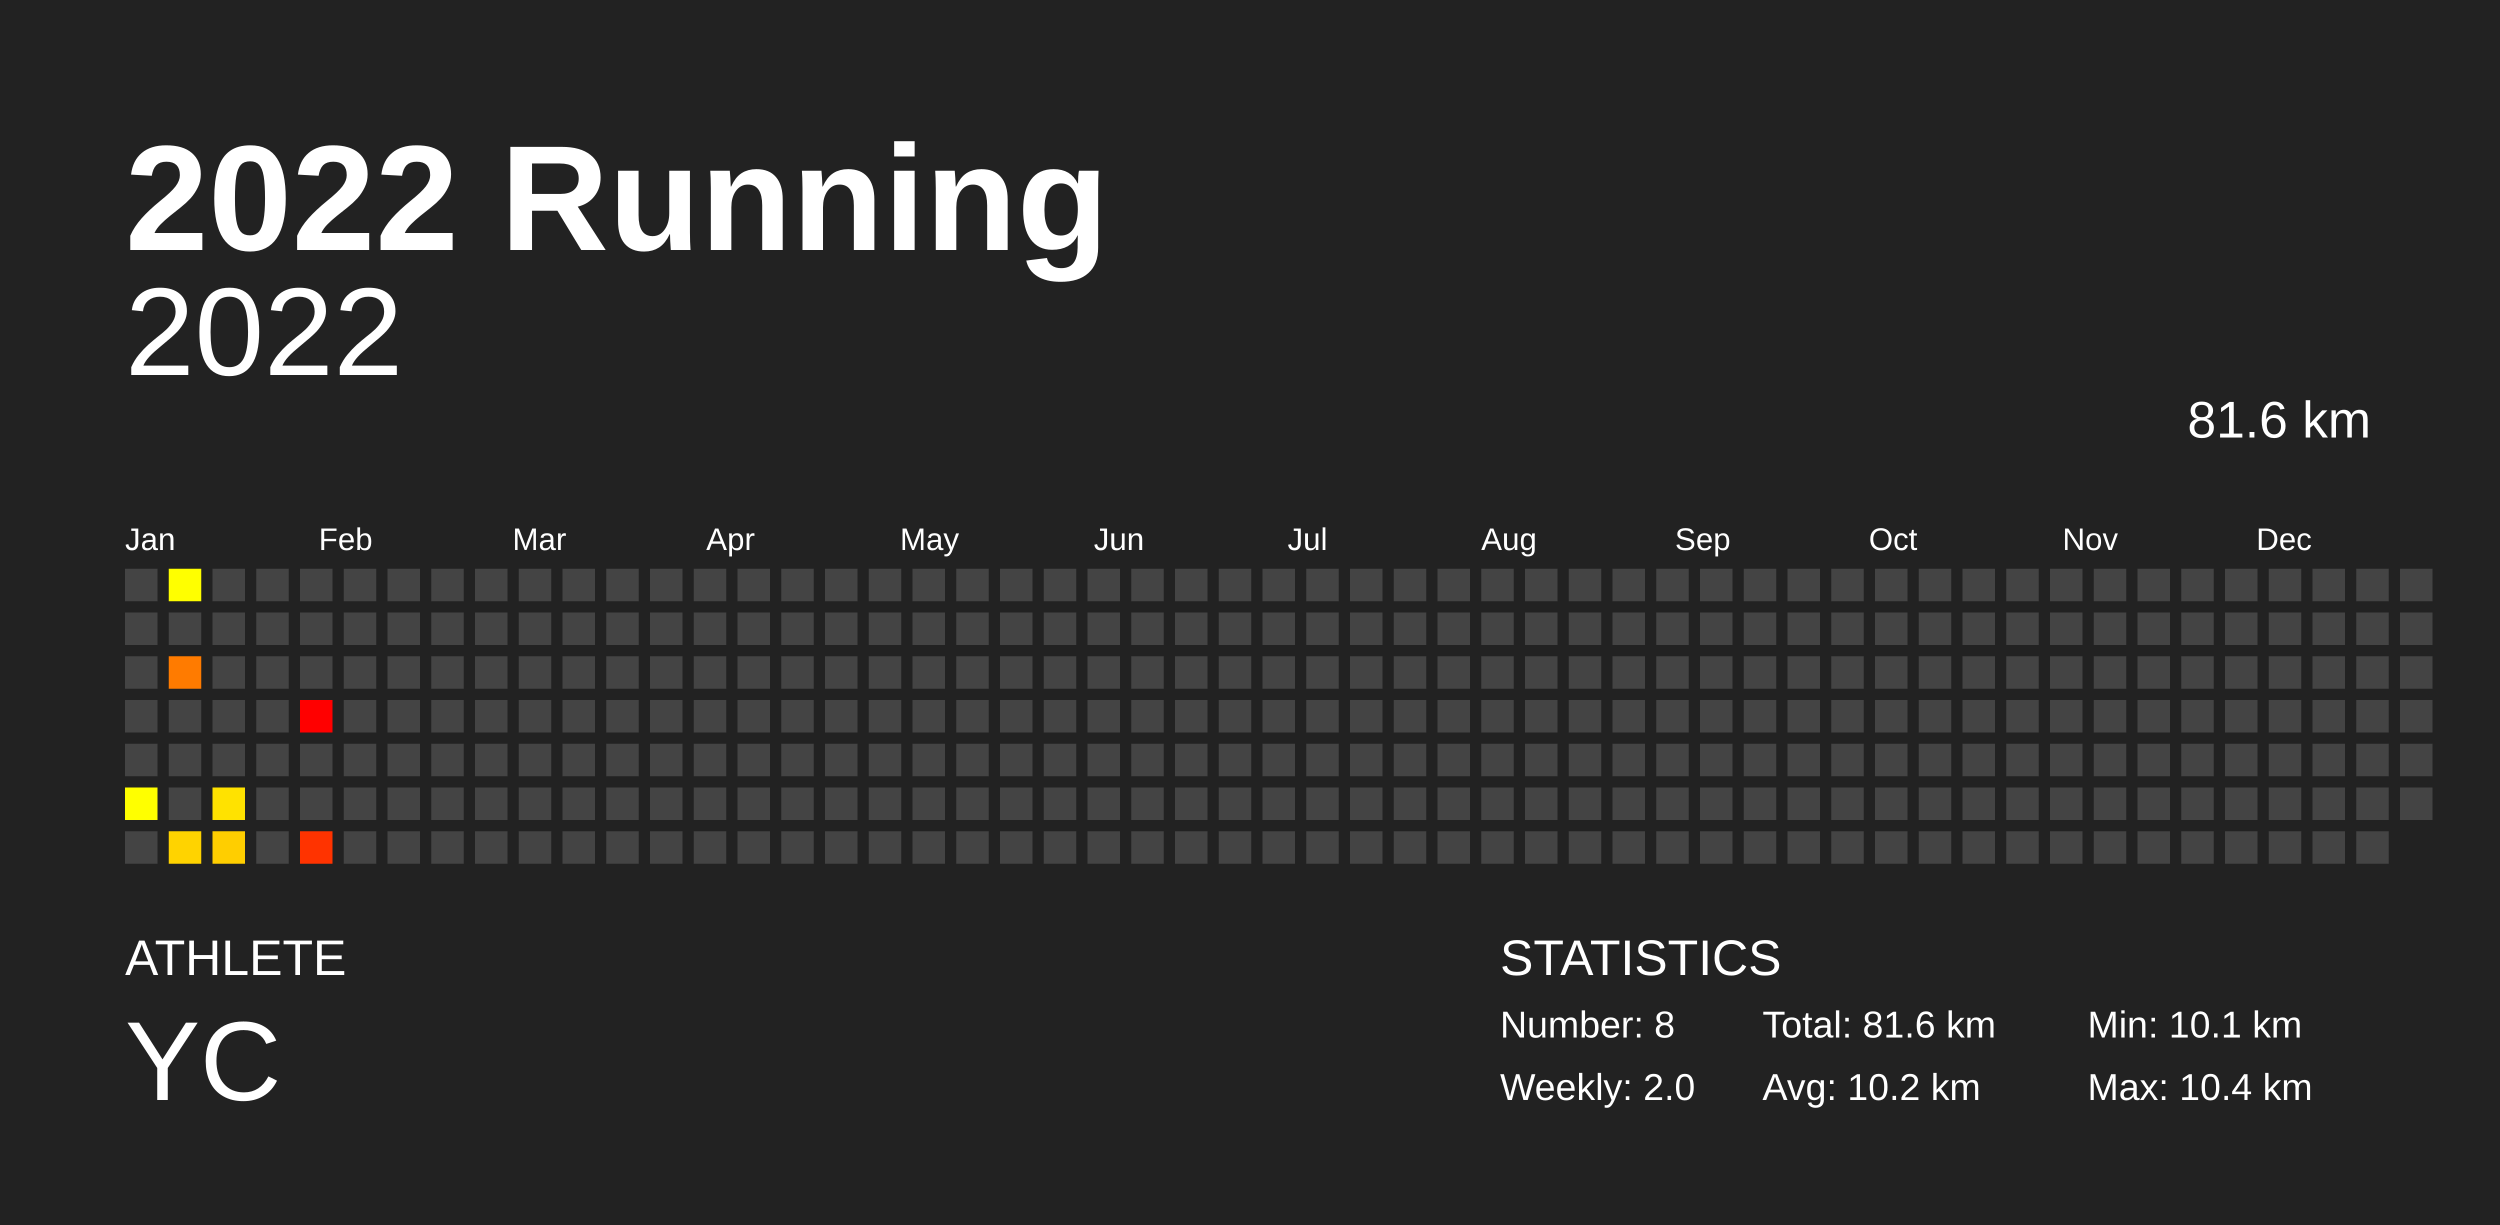
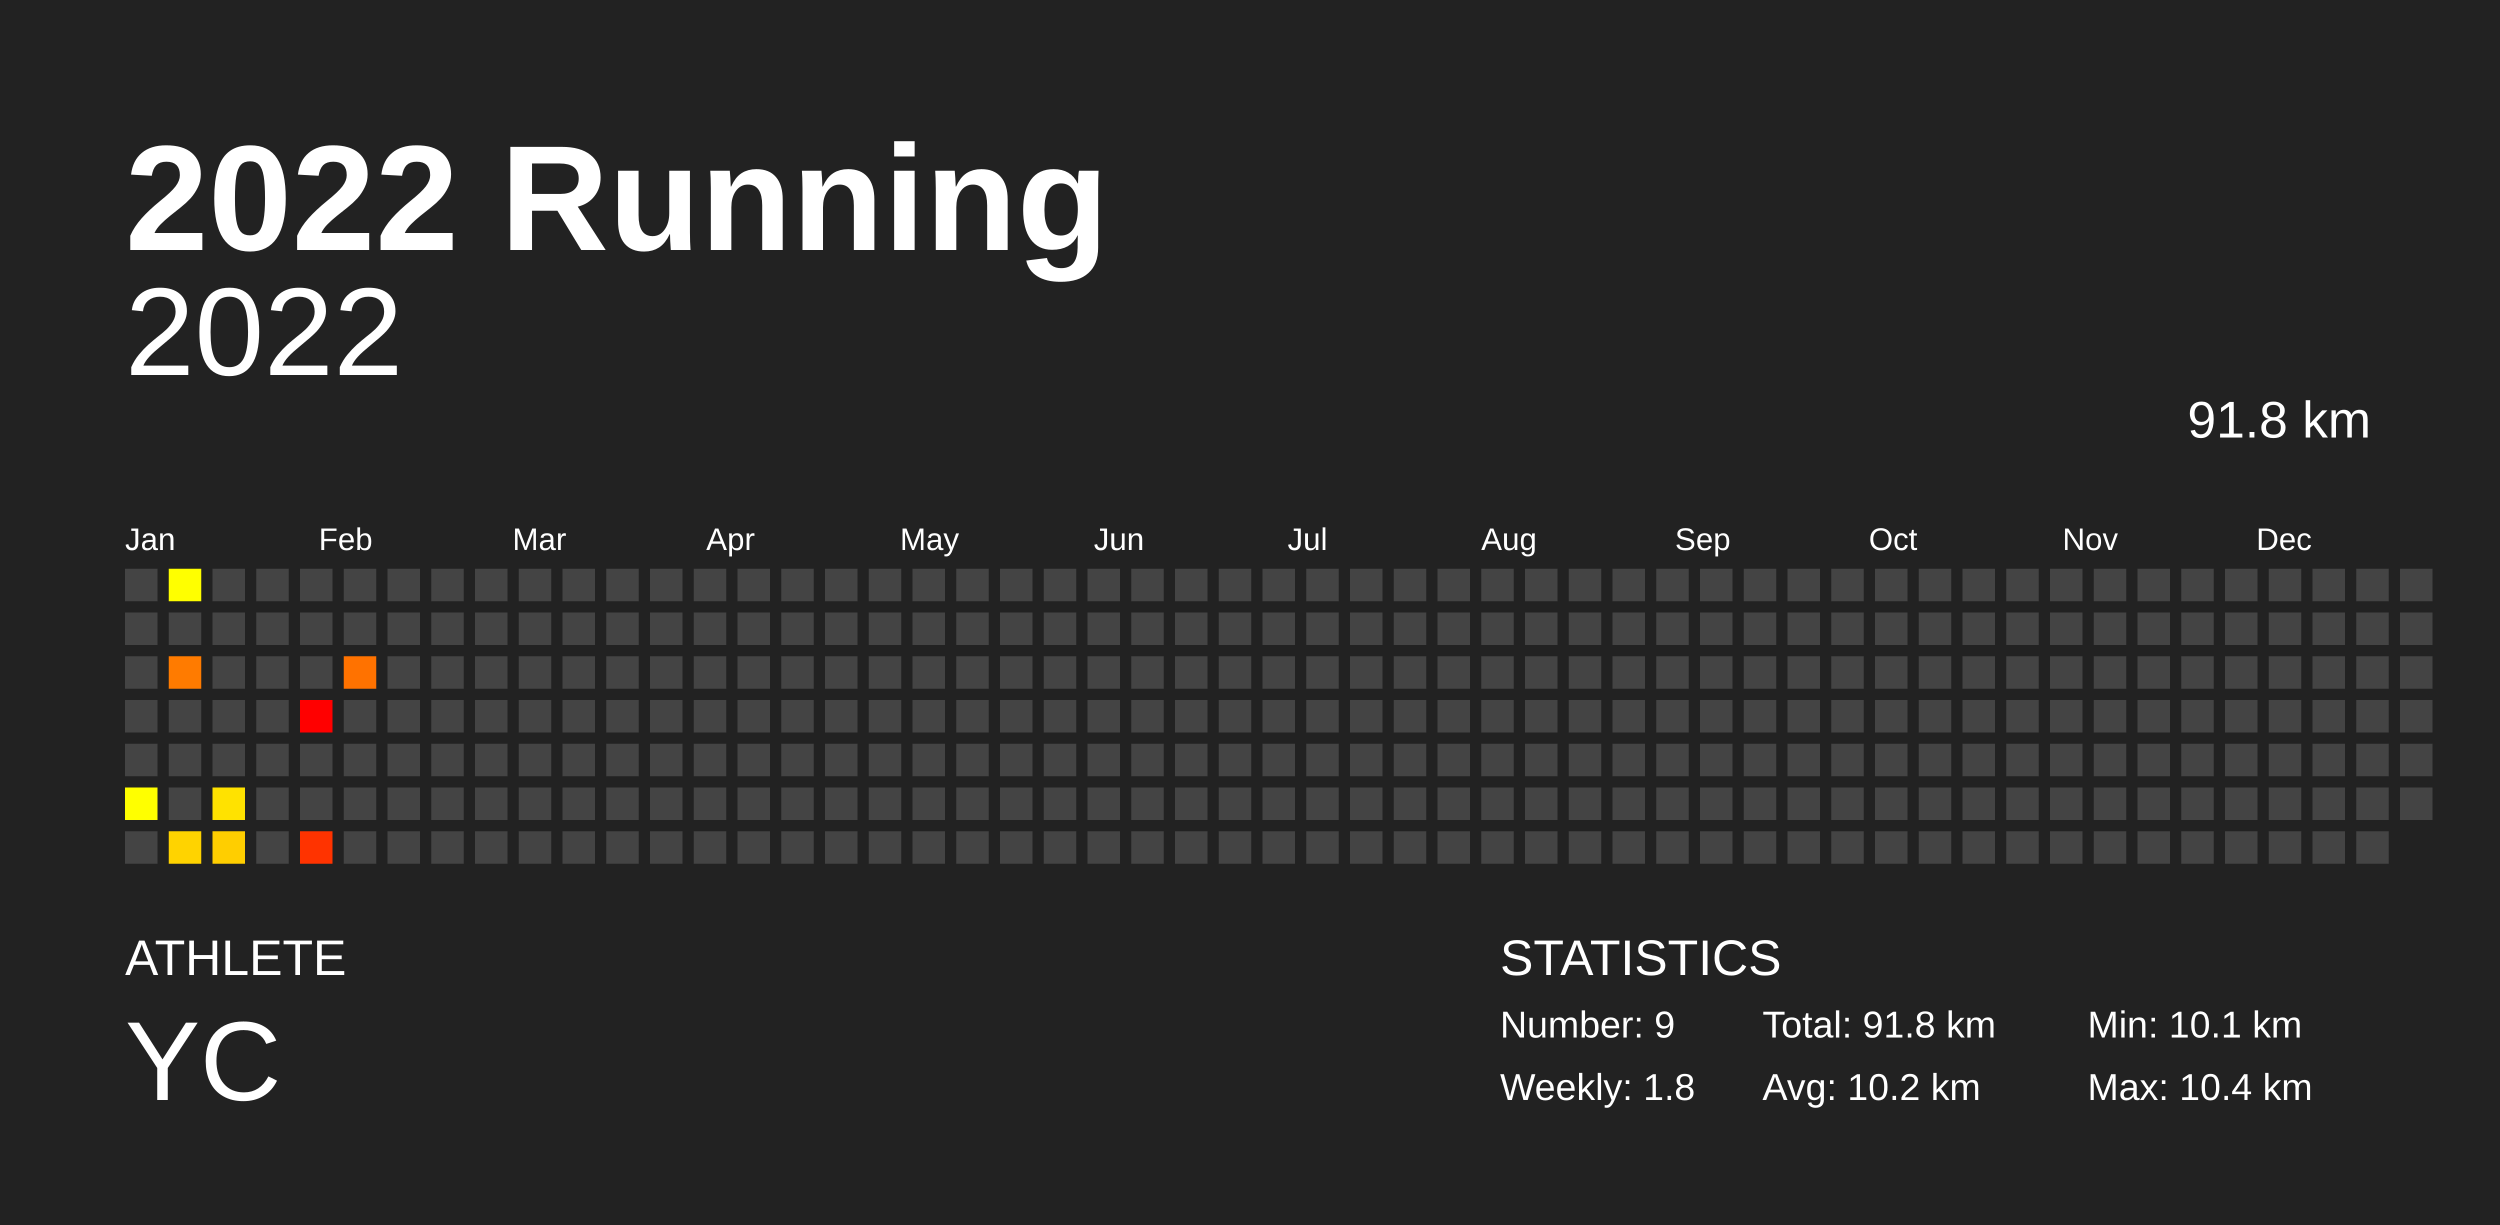
<svg xmlns="http://www.w3.org/2000/svg" baseProfile="full" height="98mm" version="1.1" viewBox="0,0,200,98" width="200mm">
  <defs />
  <rect fill="#222222" height="98" width="200" x="0" y="0" />
  <text fill="#FFFFFF" style="font-size:12px; font-family:Arial; font-weight:bold;" x="10" y="20">2022 Running</text>
  <text fill="#FFFFFF" style="font-size:4px; font-family:Arial" x="10" y="78">ATHLETE</text>
  <text fill="#FFFFFF" style="font-size:9px; font-family:Arial" x="10" y="88">YC</text>
  <text fill="#FFFFFF" style="font-size:4px; font-family:Arial" x="120" y="78">STATISTICS</text>
-   <text fill="#FFFFFF" style="font-size:3px; font-family:Arial" x="120" y="83">Number: 8</text>
-   <text fill="#FFFFFF" style="font-size:3px; font-family:Arial" x="120" y="88">Weekly: 2.0</text>
-   <text fill="#FFFFFF" style="font-size:3px; font-family:Arial" x="141" y="83">Total: 81.6 km</text>
+   <text fill="#FFFFFF" style="font-size:3px; font-family:Arial" x="120" y="83">Number: 9</text>
+   <text fill="#FFFFFF" style="font-size:3px; font-family:Arial" x="120" y="88">Weekly: 1.8</text>
+   <text fill="#FFFFFF" style="font-size:3px; font-family:Arial" x="141" y="83">Total: 91.8 km</text>
  <text fill="#FFFFFF" style="font-size:3px; font-family:Arial" x="141" y="88">Avg: 10.2 km</text>
  <text fill="#FFFFFF" style="font-size:3px; font-family:Arial" x="167" y="83">Min: 10.1 km</text>
  <text fill="#FFFFFF" style="font-size:3px; font-family:Arial" x="167" y="88">Max: 10.4 km</text>
  <text alignment-baseline="hanging" fill="#FFFFFF" style="font-size:10.0px; font-family:Arial;" x="10" y="30">2022</text>
-   <text alignment-baseline="hanging" fill="#FFFFFF" style="font-size:4.125px; font-family:Arial;" x="175" y="35">81.6 km</text>
+   <text alignment-baseline="hanging" fill="#FFFFFF" style="font-size:4.125px; font-family:Arial;" x="175" y="35">91.8 km</text>
  <text fill="#FFFFFF" style="font-size:2.5px; font-family:Arial" x="10.0" y="44">Jan</text>
  <text fill="#FFFFFF" style="font-size:2.5px; font-family:Arial" x="25.5" y="44">Feb</text>
  <text fill="#FFFFFF" style="font-size:2.5px; font-family:Arial" x="41.0" y="44">Mar</text>
  <text fill="#FFFFFF" style="font-size:2.5px; font-family:Arial" x="56.5" y="44">Apr</text>
  <text fill="#FFFFFF" style="font-size:2.5px; font-family:Arial" x="72.0" y="44">May</text>
  <text fill="#FFFFFF" style="font-size:2.5px; font-family:Arial" x="87.5" y="44">Jun</text>
  <text fill="#FFFFFF" style="font-size:2.5px; font-family:Arial" x="103.0" y="44">Jul</text>
  <text fill="#FFFFFF" style="font-size:2.5px; font-family:Arial" x="118.5" y="44">Aug</text>
  <text fill="#FFFFFF" style="font-size:2.5px; font-family:Arial" x="134.0" y="44">Sep</text>
  <text fill="#FFFFFF" style="font-size:2.5px; font-family:Arial" x="149.5" y="44">Oct</text>
  <text fill="#FFFFFF" style="font-size:2.5px; font-family:Arial" x="165.0" y="44">Nov</text>
  <text fill="#FFFFFF" style="font-size:2.5px; font-family:Arial" x="180.5" y="44">Dec</text>
  <rect fill="#444444" height="2.6" width="2.6" x="10.0" y="45.5" />
  <rect fill="#444444" height="2.6" width="2.6" x="10.0" y="49.0" />
  <rect fill="#444444" height="2.6" width="2.6" x="10.0" y="52.5" />
  <rect fill="#444444" height="2.6" width="2.6" x="10.0" y="56.0" />
  <rect fill="#444444" height="2.6" width="2.6" x="10.0" y="59.5" />
  <rect fill="#ffff00" height="2.6" width="2.6" x="10.0" y="63.0" />
  <rect fill="#444444" height="2.6" width="2.6" x="10.0" y="66.5" />
  <rect fill="#ffff00" height="2.6" width="2.6" x="13.5" y="45.5" />
  <rect fill="#444444" height="2.6" width="2.6" x="13.5" y="49.0" />
  <rect fill="#ff7b00" height="2.6" width="2.6" x="13.5" y="52.5" />
  <rect fill="#444444" height="2.6" width="2.6" x="13.5" y="56.0" />
  <rect fill="#444444" height="2.6" width="2.6" x="13.5" y="59.5" />
  <rect fill="#444444" height="2.6" width="2.6" x="13.5" y="63.0" />
  <rect fill="#ffd300" height="2.6" width="2.6" x="13.5" y="66.5" />
  <rect fill="#444444" height="2.6" width="2.6" x="17.0" y="45.5" />
  <rect fill="#444444" height="2.6" width="2.6" x="17.0" y="49.0" />
  <rect fill="#444444" height="2.6" width="2.6" x="17.0" y="52.5" />
  <rect fill="#444444" height="2.6" width="2.6" x="17.0" y="56.0" />
  <rect fill="#444444" height="2.6" width="2.6" x="17.0" y="59.5" />
  <rect fill="#ffe200" height="2.6" width="2.6" x="17.0" y="63.0" />
  <rect fill="#ffce00" height="2.6" width="2.6" x="17.0" y="66.5" />
  <rect fill="#444444" height="2.6" width="2.6" x="20.5" y="45.5" />
  <rect fill="#444444" height="2.6" width="2.6" x="20.5" y="49.0" />
  <rect fill="#444444" height="2.6" width="2.6" x="20.5" y="52.5" />
  <rect fill="#444444" height="2.6" width="2.6" x="20.5" y="56.0" />
  <rect fill="#444444" height="2.6" width="2.6" x="20.5" y="59.5" />
  <rect fill="#444444" height="2.6" width="2.6" x="20.5" y="63.0" />
  <rect fill="#444444" height="2.6" width="2.6" x="20.5" y="66.5" />
  <rect fill="#444444" height="2.6" width="2.6" x="24.0" y="45.5" />
  <rect fill="#444444" height="2.6" width="2.6" x="24.0" y="49.0" />
  <rect fill="#444444" height="2.6" width="2.6" x="24.0" y="52.5" />
  <rect fill="#ff0000" height="2.6" width="2.6" x="24.0" y="56.0" />
  <rect fill="#444444" height="2.6" width="2.6" x="24.0" y="59.5" />
  <rect fill="#444444" height="2.6" width="2.6" x="24.0" y="63.0" />
  <rect fill="#ff3300" height="2.6" width="2.6" x="24.0" y="66.5" />
  <rect fill="#444444" height="2.6" width="2.6" x="27.5" y="45.5" />
  <rect fill="#444444" height="2.6" width="2.6" x="27.5" y="49.0" />
-   <rect fill="#444444" height="2.6" width="2.6" x="27.5" y="52.5" />
+   <rect fill="#ff7200" height="2.6" width="2.6" x="27.5" y="52.5" />
  <rect fill="#444444" height="2.6" width="2.6" x="27.5" y="56.0" />
  <rect fill="#444444" height="2.6" width="2.6" x="27.5" y="59.5" />
  <rect fill="#444444" height="2.6" width="2.6" x="27.5" y="63.0" />
  <rect fill="#444444" height="2.6" width="2.6" x="27.5" y="66.5" />
  <rect fill="#444444" height="2.6" width="2.6" x="31.0" y="45.5" />
  <rect fill="#444444" height="2.6" width="2.6" x="31.0" y="49.0" />
  <rect fill="#444444" height="2.6" width="2.6" x="31.0" y="52.5" />
  <rect fill="#444444" height="2.6" width="2.6" x="31.0" y="56.0" />
  <rect fill="#444444" height="2.6" width="2.6" x="31.0" y="59.5" />
  <rect fill="#444444" height="2.6" width="2.6" x="31.0" y="63.0" />
  <rect fill="#444444" height="2.6" width="2.6" x="31.0" y="66.5" />
  <rect fill="#444444" height="2.6" width="2.6" x="34.5" y="45.5" />
  <rect fill="#444444" height="2.6" width="2.6" x="34.5" y="49.0" />
  <rect fill="#444444" height="2.6" width="2.6" x="34.5" y="52.5" />
  <rect fill="#444444" height="2.6" width="2.6" x="34.5" y="56.0" />
  <rect fill="#444444" height="2.6" width="2.6" x="34.5" y="59.5" />
  <rect fill="#444444" height="2.6" width="2.6" x="34.5" y="63.0" />
  <rect fill="#444444" height="2.6" width="2.6" x="34.5" y="66.5" />
  <rect fill="#444444" height="2.6" width="2.6" x="38.0" y="45.5" />
  <rect fill="#444444" height="2.6" width="2.6" x="38.0" y="49.0" />
  <rect fill="#444444" height="2.6" width="2.6" x="38.0" y="52.5" />
  <rect fill="#444444" height="2.6" width="2.6" x="38.0" y="56.0" />
  <rect fill="#444444" height="2.6" width="2.6" x="38.0" y="59.5" />
  <rect fill="#444444" height="2.6" width="2.6" x="38.0" y="63.0" />
  <rect fill="#444444" height="2.6" width="2.6" x="38.0" y="66.5" />
  <rect fill="#444444" height="2.6" width="2.6" x="41.5" y="45.5" />
  <rect fill="#444444" height="2.6" width="2.6" x="41.5" y="49.0" />
  <rect fill="#444444" height="2.6" width="2.6" x="41.5" y="52.5" />
  <rect fill="#444444" height="2.6" width="2.6" x="41.5" y="56.0" />
  <rect fill="#444444" height="2.6" width="2.6" x="41.5" y="59.5" />
  <rect fill="#444444" height="2.6" width="2.6" x="41.5" y="63.0" />
  <rect fill="#444444" height="2.6" width="2.6" x="41.5" y="66.5" />
  <rect fill="#444444" height="2.6" width="2.6" x="45.0" y="45.5" />
  <rect fill="#444444" height="2.6" width="2.6" x="45.0" y="49.0" />
  <rect fill="#444444" height="2.6" width="2.6" x="45.0" y="52.5" />
  <rect fill="#444444" height="2.6" width="2.6" x="45.0" y="56.0" />
  <rect fill="#444444" height="2.6" width="2.6" x="45.0" y="59.5" />
  <rect fill="#444444" height="2.6" width="2.6" x="45.0" y="63.0" />
  <rect fill="#444444" height="2.6" width="2.6" x="45.0" y="66.5" />
  <rect fill="#444444" height="2.6" width="2.6" x="48.5" y="45.5" />
  <rect fill="#444444" height="2.6" width="2.6" x="48.5" y="49.0" />
  <rect fill="#444444" height="2.6" width="2.6" x="48.5" y="52.5" />
  <rect fill="#444444" height="2.6" width="2.6" x="48.5" y="56.0" />
  <rect fill="#444444" height="2.6" width="2.6" x="48.5" y="59.5" />
  <rect fill="#444444" height="2.6" width="2.6" x="48.5" y="63.0" />
  <rect fill="#444444" height="2.6" width="2.6" x="48.5" y="66.5" />
  <rect fill="#444444" height="2.6" width="2.6" x="52.0" y="45.5" />
  <rect fill="#444444" height="2.6" width="2.6" x="52.0" y="49.0" />
  <rect fill="#444444" height="2.6" width="2.6" x="52.0" y="52.5" />
  <rect fill="#444444" height="2.6" width="2.6" x="52.0" y="56.0" />
  <rect fill="#444444" height="2.6" width="2.6" x="52.0" y="59.5" />
  <rect fill="#444444" height="2.6" width="2.6" x="52.0" y="63.0" />
  <rect fill="#444444" height="2.6" width="2.6" x="52.0" y="66.5" />
  <rect fill="#444444" height="2.6" width="2.6" x="55.5" y="45.5" />
  <rect fill="#444444" height="2.6" width="2.6" x="55.5" y="49.0" />
  <rect fill="#444444" height="2.6" width="2.6" x="55.5" y="52.5" />
  <rect fill="#444444" height="2.6" width="2.6" x="55.5" y="56.0" />
  <rect fill="#444444" height="2.6" width="2.6" x="55.5" y="59.5" />
  <rect fill="#444444" height="2.6" width="2.6" x="55.5" y="63.0" />
  <rect fill="#444444" height="2.6" width="2.6" x="55.5" y="66.5" />
  <rect fill="#444444" height="2.6" width="2.6" x="59.0" y="45.5" />
  <rect fill="#444444" height="2.6" width="2.6" x="59.0" y="49.0" />
  <rect fill="#444444" height="2.6" width="2.6" x="59.0" y="52.5" />
  <rect fill="#444444" height="2.6" width="2.6" x="59.0" y="56.0" />
  <rect fill="#444444" height="2.6" width="2.6" x="59.0" y="59.5" />
  <rect fill="#444444" height="2.6" width="2.6" x="59.0" y="63.0" />
  <rect fill="#444444" height="2.6" width="2.6" x="59.0" y="66.5" />
  <rect fill="#444444" height="2.6" width="2.6" x="62.5" y="45.5" />
  <rect fill="#444444" height="2.6" width="2.6" x="62.5" y="49.0" />
  <rect fill="#444444" height="2.6" width="2.6" x="62.5" y="52.5" />
  <rect fill="#444444" height="2.6" width="2.6" x="62.5" y="56.0" />
  <rect fill="#444444" height="2.6" width="2.6" x="62.5" y="59.5" />
  <rect fill="#444444" height="2.6" width="2.6" x="62.5" y="63.0" />
  <rect fill="#444444" height="2.6" width="2.6" x="62.5" y="66.5" />
  <rect fill="#444444" height="2.6" width="2.6" x="66.0" y="45.5" />
  <rect fill="#444444" height="2.6" width="2.6" x="66.0" y="49.0" />
  <rect fill="#444444" height="2.6" width="2.6" x="66.0" y="52.5" />
  <rect fill="#444444" height="2.6" width="2.6" x="66.0" y="56.0" />
  <rect fill="#444444" height="2.6" width="2.6" x="66.0" y="59.5" />
  <rect fill="#444444" height="2.6" width="2.6" x="66.0" y="63.0" />
  <rect fill="#444444" height="2.6" width="2.6" x="66.0" y="66.5" />
  <rect fill="#444444" height="2.6" width="2.6" x="69.5" y="45.5" />
  <rect fill="#444444" height="2.6" width="2.6" x="69.5" y="49.0" />
  <rect fill="#444444" height="2.6" width="2.6" x="69.5" y="52.5" />
  <rect fill="#444444" height="2.6" width="2.6" x="69.5" y="56.0" />
  <rect fill="#444444" height="2.6" width="2.6" x="69.5" y="59.5" />
  <rect fill="#444444" height="2.6" width="2.6" x="69.5" y="63.0" />
  <rect fill="#444444" height="2.6" width="2.6" x="69.5" y="66.5" />
  <rect fill="#444444" height="2.6" width="2.6" x="73.0" y="45.5" />
  <rect fill="#444444" height="2.6" width="2.6" x="73.0" y="49.0" />
  <rect fill="#444444" height="2.6" width="2.6" x="73.0" y="52.5" />
  <rect fill="#444444" height="2.6" width="2.6" x="73.0" y="56.0" />
  <rect fill="#444444" height="2.6" width="2.6" x="73.0" y="59.5" />
  <rect fill="#444444" height="2.6" width="2.6" x="73.0" y="63.0" />
  <rect fill="#444444" height="2.6" width="2.6" x="73.0" y="66.5" />
  <rect fill="#444444" height="2.6" width="2.6" x="76.5" y="45.5" />
  <rect fill="#444444" height="2.6" width="2.6" x="76.5" y="49.0" />
  <rect fill="#444444" height="2.6" width="2.6" x="76.5" y="52.5" />
  <rect fill="#444444" height="2.6" width="2.6" x="76.5" y="56.0" />
  <rect fill="#444444" height="2.6" width="2.6" x="76.5" y="59.5" />
  <rect fill="#444444" height="2.6" width="2.6" x="76.5" y="63.0" />
  <rect fill="#444444" height="2.6" width="2.6" x="76.5" y="66.5" />
  <rect fill="#444444" height="2.6" width="2.6" x="80.0" y="45.5" />
  <rect fill="#444444" height="2.6" width="2.6" x="80.0" y="49.0" />
  <rect fill="#444444" height="2.6" width="2.6" x="80.0" y="52.5" />
  <rect fill="#444444" height="2.6" width="2.6" x="80.0" y="56.0" />
  <rect fill="#444444" height="2.6" width="2.6" x="80.0" y="59.5" />
  <rect fill="#444444" height="2.6" width="2.6" x="80.0" y="63.0" />
  <rect fill="#444444" height="2.6" width="2.6" x="80.0" y="66.5" />
  <rect fill="#444444" height="2.6" width="2.6" x="83.5" y="45.5" />
  <rect fill="#444444" height="2.6" width="2.6" x="83.5" y="49.0" />
  <rect fill="#444444" height="2.6" width="2.6" x="83.5" y="52.5" />
  <rect fill="#444444" height="2.6" width="2.6" x="83.5" y="56.0" />
  <rect fill="#444444" height="2.6" width="2.6" x="83.5" y="59.5" />
  <rect fill="#444444" height="2.6" width="2.6" x="83.5" y="63.0" />
  <rect fill="#444444" height="2.6" width="2.6" x="83.5" y="66.5" />
  <rect fill="#444444" height="2.6" width="2.6" x="87.0" y="45.5" />
  <rect fill="#444444" height="2.6" width="2.6" x="87.0" y="49.0" />
  <rect fill="#444444" height="2.6" width="2.6" x="87.0" y="52.5" />
  <rect fill="#444444" height="2.6" width="2.6" x="87.0" y="56.0" />
  <rect fill="#444444" height="2.6" width="2.6" x="87.0" y="59.5" />
  <rect fill="#444444" height="2.6" width="2.6" x="87.0" y="63.0" />
  <rect fill="#444444" height="2.6" width="2.6" x="87.0" y="66.5" />
  <rect fill="#444444" height="2.6" width="2.6" x="90.5" y="45.5" />
  <rect fill="#444444" height="2.6" width="2.6" x="90.5" y="49.0" />
  <rect fill="#444444" height="2.6" width="2.6" x="90.5" y="52.5" />
  <rect fill="#444444" height="2.6" width="2.6" x="90.5" y="56.0" />
  <rect fill="#444444" height="2.6" width="2.6" x="90.5" y="59.5" />
  <rect fill="#444444" height="2.6" width="2.6" x="90.5" y="63.0" />
  <rect fill="#444444" height="2.6" width="2.6" x="90.5" y="66.5" />
  <rect fill="#444444" height="2.6" width="2.6" x="94.0" y="45.5" />
  <rect fill="#444444" height="2.6" width="2.6" x="94.0" y="49.0" />
  <rect fill="#444444" height="2.6" width="2.6" x="94.0" y="52.5" />
  <rect fill="#444444" height="2.6" width="2.6" x="94.0" y="56.0" />
  <rect fill="#444444" height="2.6" width="2.6" x="94.0" y="59.5" />
  <rect fill="#444444" height="2.6" width="2.6" x="94.0" y="63.0" />
  <rect fill="#444444" height="2.6" width="2.6" x="94.0" y="66.5" />
  <rect fill="#444444" height="2.6" width="2.6" x="97.5" y="45.5" />
  <rect fill="#444444" height="2.6" width="2.6" x="97.5" y="49.0" />
  <rect fill="#444444" height="2.6" width="2.6" x="97.5" y="52.5" />
  <rect fill="#444444" height="2.6" width="2.6" x="97.5" y="56.0" />
  <rect fill="#444444" height="2.6" width="2.6" x="97.5" y="59.5" />
  <rect fill="#444444" height="2.6" width="2.6" x="97.5" y="63.0" />
  <rect fill="#444444" height="2.6" width="2.6" x="97.5" y="66.5" />
  <rect fill="#444444" height="2.6" width="2.6" x="101.0" y="45.5" />
  <rect fill="#444444" height="2.6" width="2.6" x="101.0" y="49.0" />
  <rect fill="#444444" height="2.6" width="2.6" x="101.0" y="52.5" />
  <rect fill="#444444" height="2.6" width="2.6" x="101.0" y="56.0" />
  <rect fill="#444444" height="2.6" width="2.6" x="101.0" y="59.5" />
  <rect fill="#444444" height="2.6" width="2.6" x="101.0" y="63.0" />
  <rect fill="#444444" height="2.6" width="2.6" x="101.0" y="66.5" />
  <rect fill="#444444" height="2.6" width="2.6" x="104.5" y="45.5" />
  <rect fill="#444444" height="2.6" width="2.6" x="104.5" y="49.0" />
  <rect fill="#444444" height="2.6" width="2.6" x="104.5" y="52.5" />
  <rect fill="#444444" height="2.6" width="2.6" x="104.5" y="56.0" />
  <rect fill="#444444" height="2.6" width="2.6" x="104.5" y="59.5" />
  <rect fill="#444444" height="2.6" width="2.6" x="104.5" y="63.0" />
  <rect fill="#444444" height="2.6" width="2.6" x="104.5" y="66.5" />
  <rect fill="#444444" height="2.6" width="2.6" x="108.0" y="45.5" />
  <rect fill="#444444" height="2.6" width="2.6" x="108.0" y="49.0" />
  <rect fill="#444444" height="2.6" width="2.6" x="108.0" y="52.5" />
  <rect fill="#444444" height="2.6" width="2.6" x="108.0" y="56.0" />
  <rect fill="#444444" height="2.6" width="2.6" x="108.0" y="59.5" />
  <rect fill="#444444" height="2.6" width="2.6" x="108.0" y="63.0" />
  <rect fill="#444444" height="2.6" width="2.6" x="108.0" y="66.5" />
  <rect fill="#444444" height="2.6" width="2.6" x="111.5" y="45.5" />
  <rect fill="#444444" height="2.6" width="2.6" x="111.5" y="49.0" />
  <rect fill="#444444" height="2.6" width="2.6" x="111.5" y="52.5" />
  <rect fill="#444444" height="2.6" width="2.6" x="111.5" y="56.0" />
  <rect fill="#444444" height="2.6" width="2.6" x="111.5" y="59.5" />
  <rect fill="#444444" height="2.6" width="2.6" x="111.5" y="63.0" />
  <rect fill="#444444" height="2.6" width="2.6" x="111.5" y="66.5" />
  <rect fill="#444444" height="2.6" width="2.6" x="115.0" y="45.5" />
  <rect fill="#444444" height="2.6" width="2.6" x="115.0" y="49.0" />
  <rect fill="#444444" height="2.6" width="2.6" x="115.0" y="52.5" />
  <rect fill="#444444" height="2.6" width="2.6" x="115.0" y="56.0" />
  <rect fill="#444444" height="2.6" width="2.6" x="115.0" y="59.5" />
  <rect fill="#444444" height="2.6" width="2.6" x="115.0" y="63.0" />
  <rect fill="#444444" height="2.6" width="2.6" x="115.0" y="66.5" />
  <rect fill="#444444" height="2.6" width="2.6" x="118.5" y="45.5" />
  <rect fill="#444444" height="2.6" width="2.6" x="118.5" y="49.0" />
  <rect fill="#444444" height="2.6" width="2.6" x="118.5" y="52.5" />
  <rect fill="#444444" height="2.6" width="2.6" x="118.5" y="56.0" />
  <rect fill="#444444" height="2.6" width="2.6" x="118.5" y="59.5" />
  <rect fill="#444444" height="2.6" width="2.6" x="118.5" y="63.0" />
  <rect fill="#444444" height="2.6" width="2.6" x="118.5" y="66.5" />
  <rect fill="#444444" height="2.6" width="2.6" x="122.0" y="45.5" />
  <rect fill="#444444" height="2.6" width="2.6" x="122.0" y="49.0" />
  <rect fill="#444444" height="2.6" width="2.6" x="122.0" y="52.5" />
  <rect fill="#444444" height="2.6" width="2.6" x="122.0" y="56.0" />
  <rect fill="#444444" height="2.6" width="2.6" x="122.0" y="59.5" />
  <rect fill="#444444" height="2.6" width="2.6" x="122.0" y="63.0" />
  <rect fill="#444444" height="2.6" width="2.6" x="122.0" y="66.5" />
  <rect fill="#444444" height="2.6" width="2.6" x="125.5" y="45.5" />
  <rect fill="#444444" height="2.6" width="2.6" x="125.5" y="49.0" />
  <rect fill="#444444" height="2.6" width="2.6" x="125.5" y="52.5" />
  <rect fill="#444444" height="2.6" width="2.6" x="125.5" y="56.0" />
  <rect fill="#444444" height="2.6" width="2.6" x="125.5" y="59.5" />
  <rect fill="#444444" height="2.6" width="2.6" x="125.5" y="63.0" />
  <rect fill="#444444" height="2.6" width="2.6" x="125.5" y="66.5" />
  <rect fill="#444444" height="2.6" width="2.6" x="129.0" y="45.5" />
  <rect fill="#444444" height="2.6" width="2.6" x="129.0" y="49.0" />
  <rect fill="#444444" height="2.6" width="2.6" x="129.0" y="52.5" />
  <rect fill="#444444" height="2.6" width="2.6" x="129.0" y="56.0" />
  <rect fill="#444444" height="2.6" width="2.6" x="129.0" y="59.5" />
  <rect fill="#444444" height="2.6" width="2.6" x="129.0" y="63.0" />
  <rect fill="#444444" height="2.6" width="2.6" x="129.0" y="66.5" />
  <rect fill="#444444" height="2.6" width="2.6" x="132.5" y="45.5" />
  <rect fill="#444444" height="2.6" width="2.6" x="132.5" y="49.0" />
  <rect fill="#444444" height="2.6" width="2.6" x="132.5" y="52.5" />
  <rect fill="#444444" height="2.6" width="2.6" x="132.5" y="56.0" />
  <rect fill="#444444" height="2.6" width="2.6" x="132.5" y="59.5" />
  <rect fill="#444444" height="2.6" width="2.6" x="132.5" y="63.0" />
  <rect fill="#444444" height="2.6" width="2.6" x="132.5" y="66.5" />
  <rect fill="#444444" height="2.6" width="2.6" x="136.0" y="45.5" />
  <rect fill="#444444" height="2.6" width="2.6" x="136.0" y="49.0" />
  <rect fill="#444444" height="2.6" width="2.6" x="136.0" y="52.5" />
  <rect fill="#444444" height="2.6" width="2.6" x="136.0" y="56.0" />
  <rect fill="#444444" height="2.6" width="2.6" x="136.0" y="59.5" />
  <rect fill="#444444" height="2.6" width="2.6" x="136.0" y="63.0" />
  <rect fill="#444444" height="2.6" width="2.6" x="136.0" y="66.5" />
  <rect fill="#444444" height="2.6" width="2.6" x="139.5" y="45.5" />
  <rect fill="#444444" height="2.6" width="2.6" x="139.5" y="49.0" />
  <rect fill="#444444" height="2.6" width="2.6" x="139.5" y="52.5" />
  <rect fill="#444444" height="2.6" width="2.6" x="139.5" y="56.0" />
  <rect fill="#444444" height="2.6" width="2.6" x="139.5" y="59.5" />
  <rect fill="#444444" height="2.6" width="2.6" x="139.5" y="63.0" />
  <rect fill="#444444" height="2.6" width="2.6" x="139.5" y="66.5" />
  <rect fill="#444444" height="2.6" width="2.6" x="143.0" y="45.5" />
  <rect fill="#444444" height="2.6" width="2.6" x="143.0" y="49.0" />
  <rect fill="#444444" height="2.6" width="2.6" x="143.0" y="52.5" />
  <rect fill="#444444" height="2.6" width="2.6" x="143.0" y="56.0" />
  <rect fill="#444444" height="2.6" width="2.6" x="143.0" y="59.5" />
  <rect fill="#444444" height="2.6" width="2.6" x="143.0" y="63.0" />
  <rect fill="#444444" height="2.6" width="2.6" x="143.0" y="66.5" />
  <rect fill="#444444" height="2.6" width="2.6" x="146.5" y="45.5" />
  <rect fill="#444444" height="2.6" width="2.6" x="146.5" y="49.0" />
  <rect fill="#444444" height="2.6" width="2.6" x="146.5" y="52.5" />
  <rect fill="#444444" height="2.6" width="2.6" x="146.5" y="56.0" />
  <rect fill="#444444" height="2.6" width="2.6" x="146.5" y="59.5" />
  <rect fill="#444444" height="2.6" width="2.6" x="146.5" y="63.0" />
  <rect fill="#444444" height="2.6" width="2.6" x="146.5" y="66.5" />
  <rect fill="#444444" height="2.6" width="2.6" x="150.0" y="45.5" />
  <rect fill="#444444" height="2.6" width="2.6" x="150.0" y="49.0" />
  <rect fill="#444444" height="2.6" width="2.6" x="150.0" y="52.5" />
  <rect fill="#444444" height="2.6" width="2.6" x="150.0" y="56.0" />
  <rect fill="#444444" height="2.6" width="2.6" x="150.0" y="59.5" />
  <rect fill="#444444" height="2.6" width="2.6" x="150.0" y="63.0" />
  <rect fill="#444444" height="2.6" width="2.6" x="150.0" y="66.5" />
  <rect fill="#444444" height="2.6" width="2.6" x="153.5" y="45.5" />
  <rect fill="#444444" height="2.6" width="2.6" x="153.5" y="49.0" />
  <rect fill="#444444" height="2.6" width="2.6" x="153.5" y="52.5" />
  <rect fill="#444444" height="2.6" width="2.6" x="153.5" y="56.0" />
  <rect fill="#444444" height="2.6" width="2.6" x="153.5" y="59.5" />
  <rect fill="#444444" height="2.6" width="2.6" x="153.5" y="63.0" />
  <rect fill="#444444" height="2.6" width="2.6" x="153.5" y="66.5" />
  <rect fill="#444444" height="2.6" width="2.6" x="157.0" y="45.5" />
  <rect fill="#444444" height="2.6" width="2.6" x="157.0" y="49.0" />
  <rect fill="#444444" height="2.6" width="2.6" x="157.0" y="52.5" />
  <rect fill="#444444" height="2.6" width="2.6" x="157.0" y="56.0" />
  <rect fill="#444444" height="2.6" width="2.6" x="157.0" y="59.5" />
  <rect fill="#444444" height="2.6" width="2.6" x="157.0" y="63.0" />
  <rect fill="#444444" height="2.6" width="2.6" x="157.0" y="66.5" />
  <rect fill="#444444" height="2.6" width="2.6" x="160.5" y="45.5" />
  <rect fill="#444444" height="2.6" width="2.6" x="160.5" y="49.0" />
  <rect fill="#444444" height="2.6" width="2.6" x="160.5" y="52.5" />
  <rect fill="#444444" height="2.6" width="2.6" x="160.5" y="56.0" />
  <rect fill="#444444" height="2.6" width="2.6" x="160.5" y="59.5" />
  <rect fill="#444444" height="2.6" width="2.6" x="160.5" y="63.0" />
  <rect fill="#444444" height="2.6" width="2.6" x="160.5" y="66.5" />
  <rect fill="#444444" height="2.6" width="2.6" x="164.0" y="45.5" />
  <rect fill="#444444" height="2.6" width="2.6" x="164.0" y="49.0" />
  <rect fill="#444444" height="2.6" width="2.6" x="164.0" y="52.5" />
  <rect fill="#444444" height="2.6" width="2.6" x="164.0" y="56.0" />
  <rect fill="#444444" height="2.6" width="2.6" x="164.0" y="59.5" />
  <rect fill="#444444" height="2.6" width="2.6" x="164.0" y="63.0" />
  <rect fill="#444444" height="2.6" width="2.6" x="164.0" y="66.5" />
  <rect fill="#444444" height="2.6" width="2.6" x="167.5" y="45.5" />
  <rect fill="#444444" height="2.6" width="2.6" x="167.5" y="49.0" />
  <rect fill="#444444" height="2.6" width="2.6" x="167.5" y="52.5" />
  <rect fill="#444444" height="2.6" width="2.6" x="167.5" y="56.0" />
  <rect fill="#444444" height="2.6" width="2.6" x="167.5" y="59.5" />
  <rect fill="#444444" height="2.6" width="2.6" x="167.5" y="63.0" />
  <rect fill="#444444" height="2.6" width="2.6" x="167.5" y="66.5" />
  <rect fill="#444444" height="2.6" width="2.6" x="171.0" y="45.5" />
  <rect fill="#444444" height="2.6" width="2.6" x="171.0" y="49.0" />
  <rect fill="#444444" height="2.6" width="2.6" x="171.0" y="52.5" />
  <rect fill="#444444" height="2.6" width="2.6" x="171.0" y="56.0" />
  <rect fill="#444444" height="2.6" width="2.6" x="171.0" y="59.5" />
  <rect fill="#444444" height="2.6" width="2.6" x="171.0" y="63.0" />
  <rect fill="#444444" height="2.6" width="2.6" x="171.0" y="66.5" />
  <rect fill="#444444" height="2.6" width="2.6" x="174.5" y="45.5" />
  <rect fill="#444444" height="2.6" width="2.6" x="174.5" y="49.0" />
  <rect fill="#444444" height="2.6" width="2.6" x="174.5" y="52.5" />
  <rect fill="#444444" height="2.6" width="2.6" x="174.5" y="56.0" />
  <rect fill="#444444" height="2.6" width="2.6" x="174.5" y="59.5" />
  <rect fill="#444444" height="2.6" width="2.6" x="174.5" y="63.0" />
  <rect fill="#444444" height="2.6" width="2.6" x="174.5" y="66.5" />
  <rect fill="#444444" height="2.6" width="2.6" x="178.0" y="45.5" />
  <rect fill="#444444" height="2.6" width="2.6" x="178.0" y="49.0" />
  <rect fill="#444444" height="2.6" width="2.6" x="178.0" y="52.5" />
  <rect fill="#444444" height="2.6" width="2.6" x="178.0" y="56.0" />
  <rect fill="#444444" height="2.6" width="2.6" x="178.0" y="59.5" />
  <rect fill="#444444" height="2.6" width="2.6" x="178.0" y="63.0" />
  <rect fill="#444444" height="2.6" width="2.6" x="178.0" y="66.5" />
  <rect fill="#444444" height="2.6" width="2.6" x="181.5" y="45.5" />
  <rect fill="#444444" height="2.6" width="2.6" x="181.5" y="49.0" />
  <rect fill="#444444" height="2.6" width="2.6" x="181.5" y="52.5" />
  <rect fill="#444444" height="2.6" width="2.6" x="181.5" y="56.0" />
  <rect fill="#444444" height="2.6" width="2.6" x="181.5" y="59.5" />
  <rect fill="#444444" height="2.6" width="2.6" x="181.5" y="63.0" />
  <rect fill="#444444" height="2.6" width="2.6" x="181.5" y="66.5" />
  <rect fill="#444444" height="2.6" width="2.6" x="185.0" y="45.5" />
  <rect fill="#444444" height="2.6" width="2.6" x="185.0" y="49.0" />
  <rect fill="#444444" height="2.6" width="2.6" x="185.0" y="52.5" />
  <rect fill="#444444" height="2.6" width="2.6" x="185.0" y="56.0" />
  <rect fill="#444444" height="2.6" width="2.6" x="185.0" y="59.5" />
  <rect fill="#444444" height="2.6" width="2.6" x="185.0" y="63.0" />
  <rect fill="#444444" height="2.6" width="2.6" x="185.0" y="66.5" />
  <rect fill="#444444" height="2.6" width="2.6" x="188.5" y="45.5" />
  <rect fill="#444444" height="2.6" width="2.6" x="188.5" y="49.0" />
  <rect fill="#444444" height="2.6" width="2.6" x="188.5" y="52.5" />
  <rect fill="#444444" height="2.6" width="2.6" x="188.5" y="56.0" />
  <rect fill="#444444" height="2.6" width="2.6" x="188.5" y="59.5" />
  <rect fill="#444444" height="2.6" width="2.6" x="188.5" y="63.0" />
  <rect fill="#444444" height="2.6" width="2.6" x="188.5" y="66.5" />
  <rect fill="#444444" height="2.6" width="2.6" x="192.0" y="45.5" />
  <rect fill="#444444" height="2.6" width="2.6" x="192.0" y="49.0" />
  <rect fill="#444444" height="2.6" width="2.6" x="192.0" y="52.5" />
  <rect fill="#444444" height="2.6" width="2.6" x="192.0" y="56.0" />
  <rect fill="#444444" height="2.6" width="2.6" x="192.0" y="59.5" />
  <rect fill="#444444" height="2.6" width="2.6" x="192.0" y="63.0" />
</svg>
